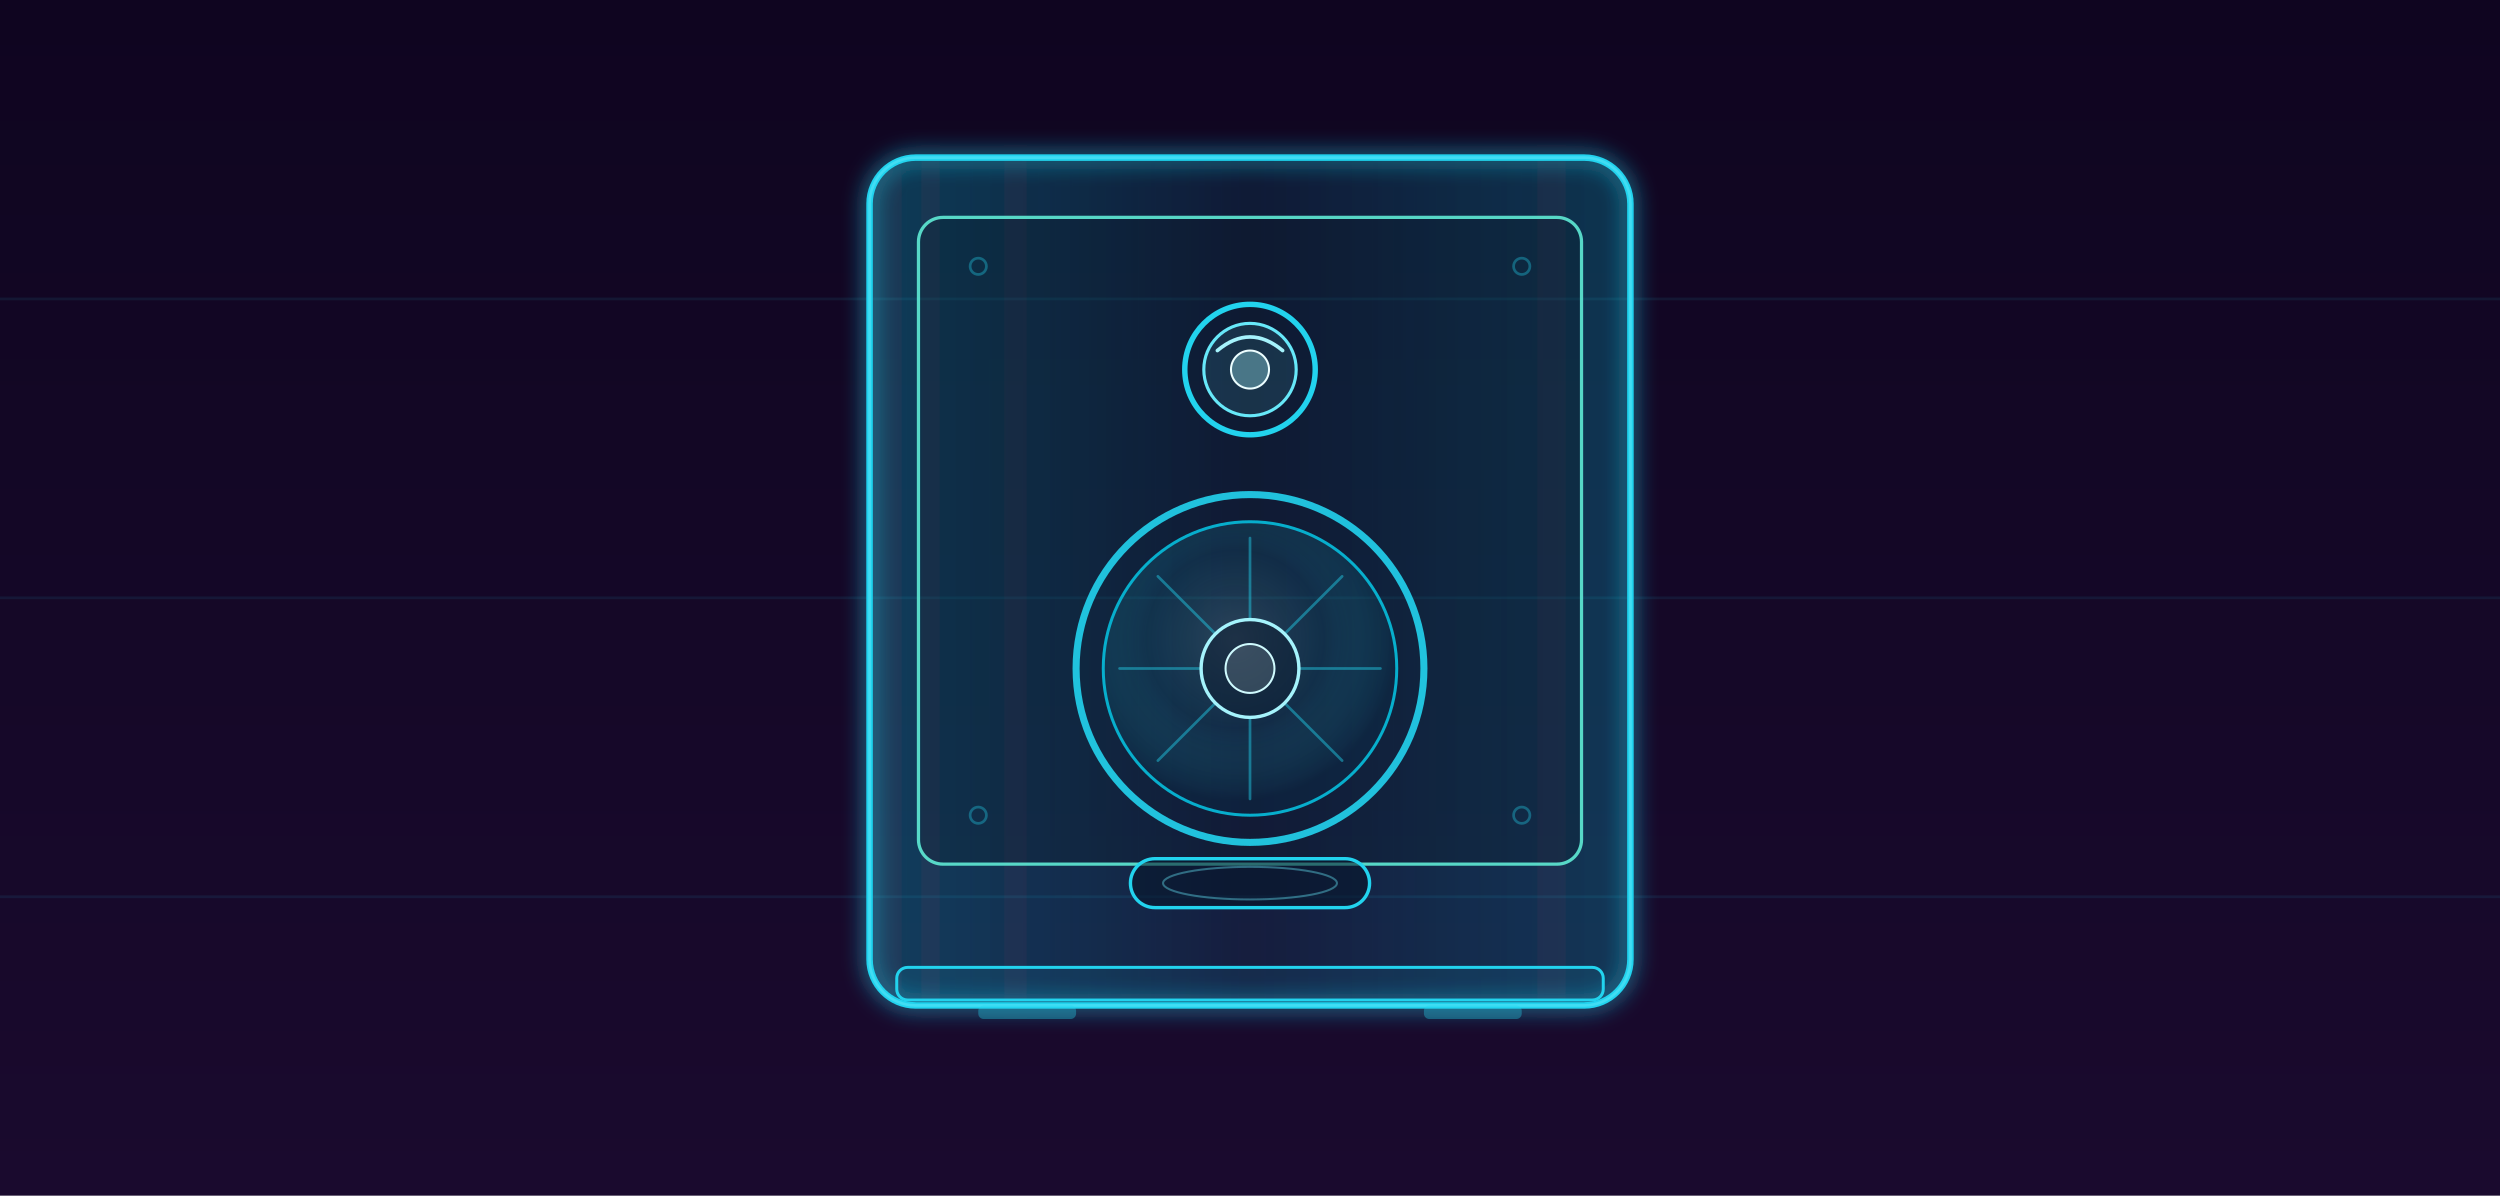
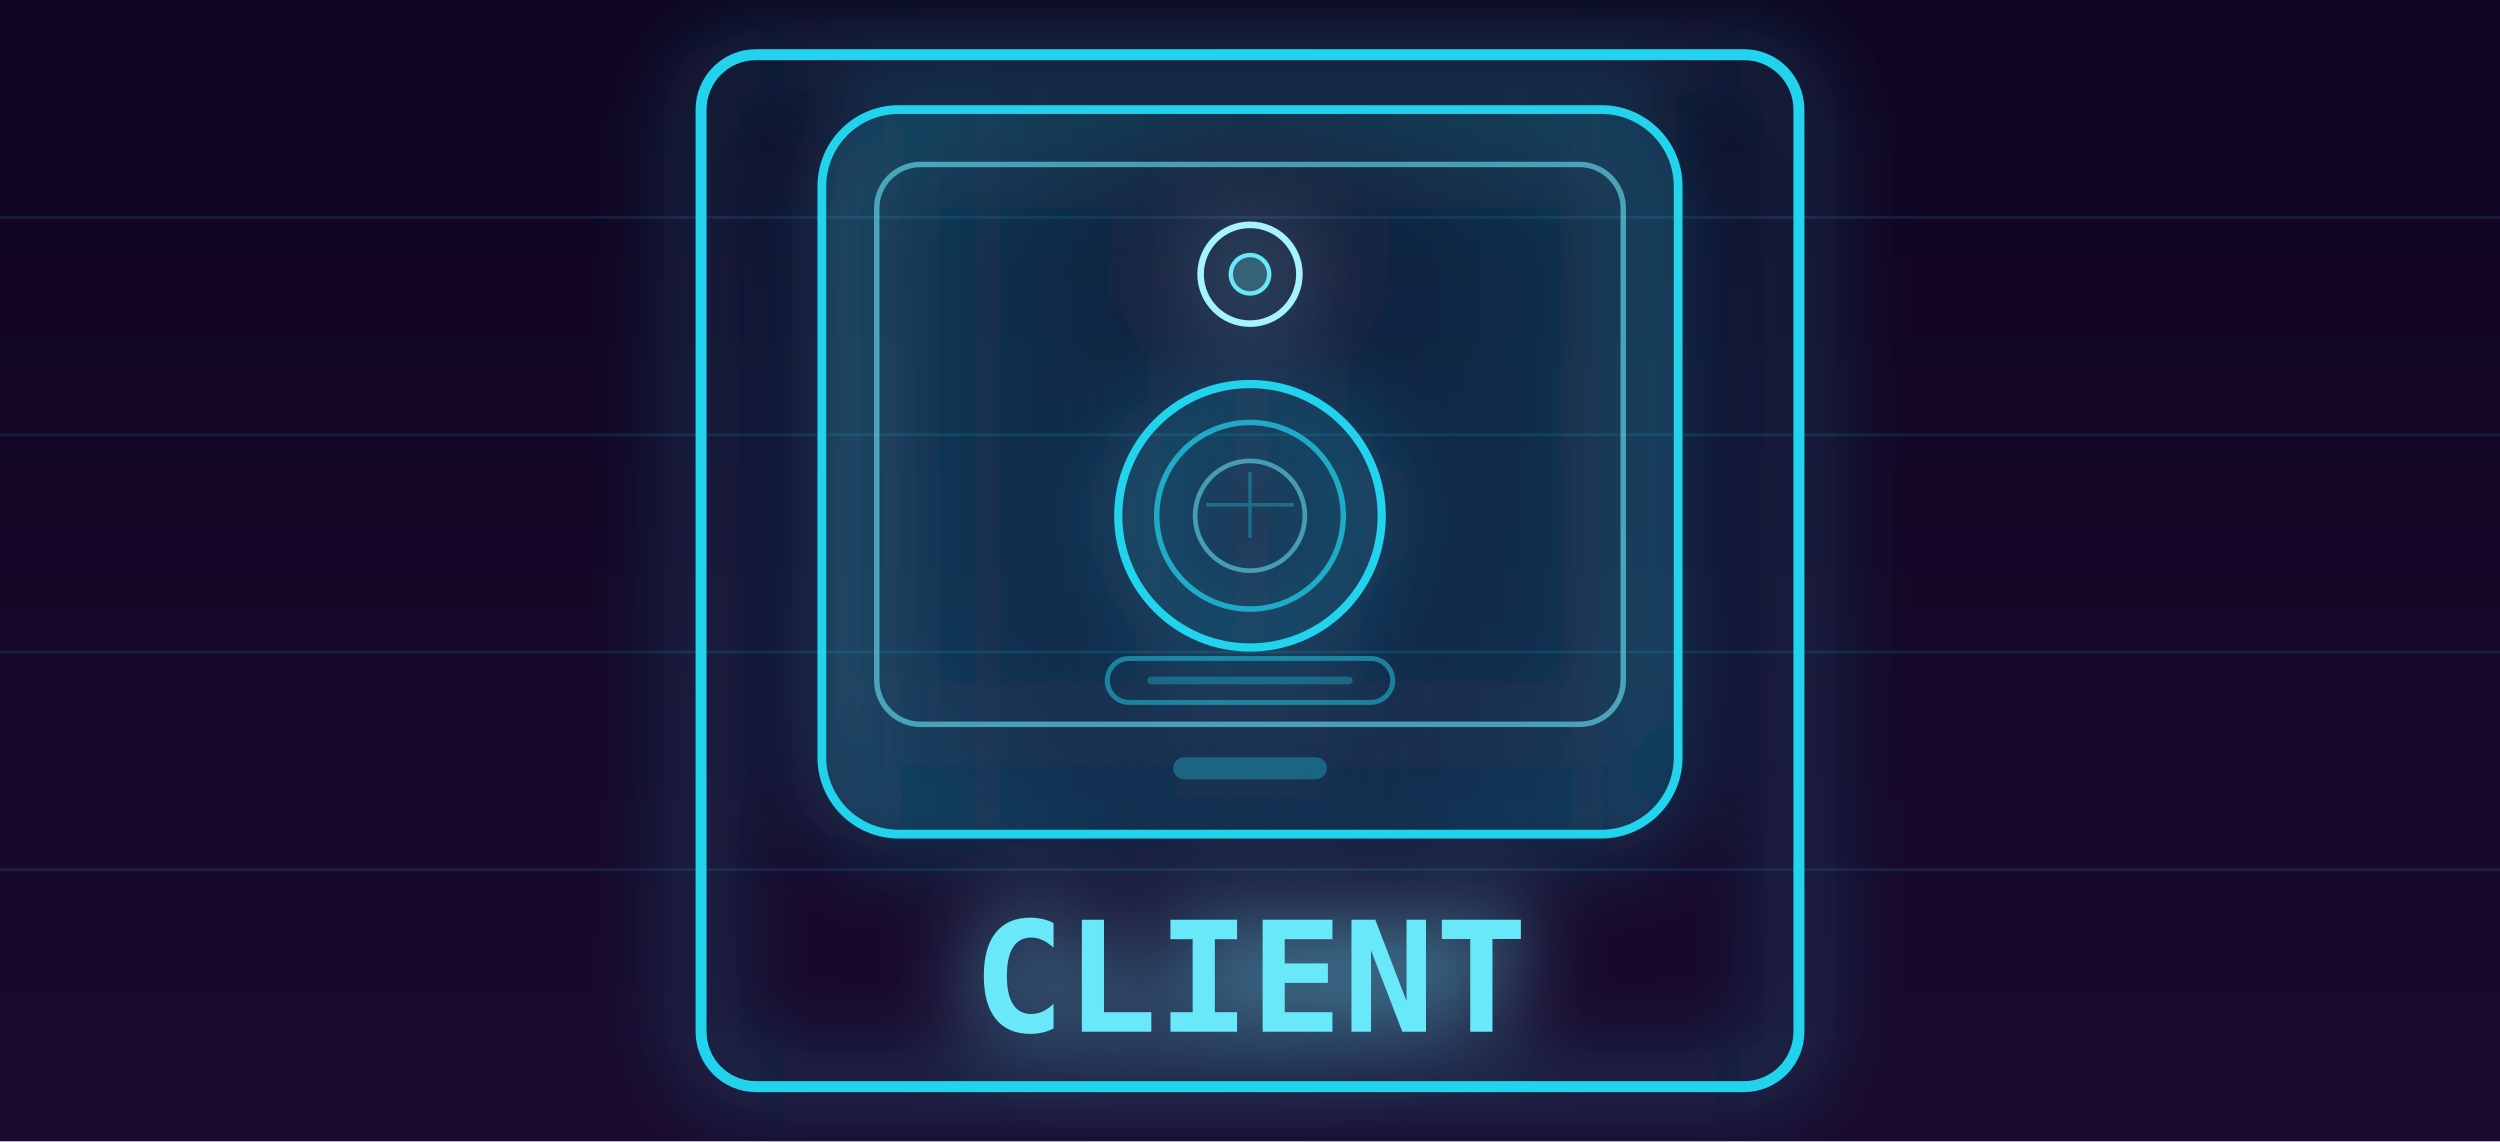
- <svg xmlns="http://www.w3.org/2000/svg" width="920" height="440" viewBox="0 0 920 440" role="img" aria-labelledby="ncf-t ncf-d">
+ <svg xmlns="http://www.w3.org/2000/svg" width="920" height="420" viewBox="0 0 920 420" role="img" aria-labelledby="ncf-t ncf-d">
  <defs>
    <linearGradient id="ncf-sky" x1="0" y1="0" x2="0" y2="1">
      <stop offset="0%" stop-color="#0f0520" />
      <stop offset="100%" stop-color="#1a0a2e" />
    </linearGradient>
+     <filter id="ncf-g2" x="-50%" y="-50%" width="200%" height="200%">
+       <feGaussianBlur stdDeviation="8" result="b2" />
+       <feMerge>
+         <feMergeNode in="b2" />
+         <feMergeNode in="SourceGraphic" />
+       </feMerge>
+     </filter>
    <linearGradient id="ncf-cab" x1="0%" y1="0%" x2="100%" y2="0%">
      <stop offset="0%" stop-color="rgba(34,211,238,0.14)" />
      <stop offset="50%" stop-color="rgba(34,211,238,0.05)" />
      <stop offset="100%" stop-color="rgba(34,211,238,0.12)" />
    </linearGradient>
-     <radialGradient id="ncf-cone" cx="45%" cy="40%" r="55%">
-       <stop offset="0%" stop-color="rgba(165,243,252,0.2)" />
-       <stop offset="55%" stop-color="rgba(34,211,238,0.1)" />
-       <stop offset="100%" stop-color="rgba(8,47,73,0.35)" />
-     </radialGradient>
-     <filter id="ncf-edge" x="-15%" y="-15%" width="130%" height="130%">
-       <feGaussianBlur in="SourceGraphic" stdDeviation="4" result="blur" />
-       <feMerge>
-         <feMergeNode in="blur" />
-         <feMergeNode in="SourceGraphic" />
-       </feMerge>
-     </filter>
  </defs>
-   <rect width="920" height="440" fill="url(#ncf-sky)" />
-   <g stroke="#22d3ee" stroke-width="1" opacity="0.08">
-     <line x1="0" y1="110" x2="920" y2="110" />
-     <line x1="0" y1="220" x2="920" y2="220" />
-     <line x1="0" y1="330" x2="920" y2="330" />
+   <rect width="920" height="420" fill="url(#ncf-sky)" />
+   <g stroke="#22d3ee" stroke-width="1" opacity="0.12">
+     <line x1="0" y1="80" x2="920" y2="80" />
+     <line x1="0" y1="160" x2="920" y2="160" />
+     <line x1="0" y1="240" x2="920" y2="240" />
+     <line x1="0" y1="320" x2="920" y2="320" />
  </g>
-   <g transform="translate(320,58)">
-     <rect x="0" y="0" width="280" height="312" rx="17" fill="url(#ncf-cab)" stroke="#22d3ee" stroke-width="2.4" filter="url(#ncf-edge)" />
-     <rect x="0" y="0" width="280" height="312" rx="17" fill="none" stroke="#67e8f9" stroke-width="1" opacity="0.45" />
-     <rect x="18" y="22" width="244" height="238" rx="9" fill="rgba(8,20,35,0.25)" stroke="#5eead4" stroke-width="1.2" opacity="0.9" />
-     <g stroke="#22d3ee" stroke-width="1" opacity="0.35" fill="none">
-       <circle cx="40" cy="40" r="3" />
-       <circle cx="240" cy="40" r="3" />
-       <circle cx="40" cy="242" r="3" />
-       <circle cx="240" cy="242" r="3" />
-     </g>
-     <g transform="translate(140,78)">
-       <circle r="24" fill="none" stroke="#22d3ee" stroke-width="2" />
-       <circle r="17" fill="rgba(103,232,249,0.12)" stroke="#67e8f9" stroke-width="1.15" />
-       <path d="M -12 -7 Q 0 -17 12 -7" fill="none" stroke="#a5f3fc" stroke-width="1.35" stroke-linecap="round" />
-       <circle r="7" fill="rgba(165,243,252,0.35)" stroke="#ecfeff" stroke-width="0.75" />
-     </g>
-     <g transform="translate(140,188)">
-       <circle r="64" fill="none" stroke="#22d3ee" stroke-width="2.6" opacity="0.9" />
-       <circle r="54" fill="url(#ncf-cone)" stroke="#06b6d4" stroke-width="1.1" opacity="0.95" />
-       <g stroke="#22d3ee" stroke-width="1" stroke-linecap="round" opacity="0.45">
-         <line x1="0" y1="-18" x2="0" y2="-48" />
-         <line x1="12.7" y1="-12.7" x2="33.9" y2="-33.9" />
-         <line x1="18" y1="0" x2="48" y2="0" />
-         <line x1="12.7" y1="12.7" x2="33.9" y2="33.9" />
-         <line x1="0" y1="18" x2="0" y2="48" />
-         <line x1="-12.7" y1="12.7" x2="-33.9" y2="33.9" />
-         <line x1="-18" y1="0" x2="-48" y2="0" />
-         <line x1="-12.7" y1="-12.7" x2="-33.9" y2="-33.9" />
-       </g>
-       <circle r="18" fill="rgba(15,30,50,0.5)" stroke="#a5f3fc" stroke-width="1.25" />
-       <circle r="9" fill="rgba(236,254,255,0.15)" stroke="#cffafe" stroke-width="0.75" />
-     </g>
-     <rect x="96" y="258" width="88" height="18" rx="9" fill="rgba(6,20,40,0.55)" stroke="#22d3ee" stroke-width="1.25" />
-     <ellipse cx="140" cy="267" rx="32" ry="6" fill="none" stroke="#67e8f9" stroke-width="0.75" opacity="0.4" />
-     <rect x="10" y="298" width="260" height="12" rx="4" fill="rgba(34,211,238,0.08)" stroke="#22d3ee" stroke-width="1.1" />
-     <rect x="40" y="312" width="36" height="5" rx="2" fill="#22d3ee" opacity="0.35" />
-     <rect x="204" y="312" width="36" height="5" rx="2" fill="#22d3ee" opacity="0.35" />
+   <g transform="translate(460, 210) scale(2.02) translate(-100, -94)" filter="url(#ncf-g2)">
+     <rect width="200" height="188" rx="10" fill="none" stroke="#22d3ee" stroke-width="2" />
+     <rect x="22" y="10" width="156" height="132" rx="14" fill="url(#ncf-cab)" stroke="#22d3ee" stroke-width="1.6" />
+     <rect x="32" y="20" width="136" height="102" rx="8" fill="none" stroke="#67e8f9" stroke-width="1" opacity="0.6" />
+     <circle cx="100" cy="40" r="9" fill="none" stroke="#a5f3fc" stroke-width="1.2" />
+     <circle cx="100" cy="40" r="3.5" fill="rgba(103,232,249,0.22)" stroke="#67e8f9" stroke-width="0.8" />
+     <circle cx="100" cy="84" r="24" fill="rgba(34,211,238,0.06)" stroke="#22d3ee" stroke-width="1.5" />
+     <circle cx="100" cy="84" r="17" fill="none" stroke="#22d3ee" stroke-width="1" opacity="0.72" />
+     <circle cx="100" cy="84" r="10" fill="none" stroke="#67e8f9" stroke-width="0.85" opacity="0.55" />
+     <path d="M92 82h16M100 76v12" stroke="#22d3ee" stroke-width="0.65" opacity="0.32" />
+     <rect x="74" y="110" width="52" height="8" rx="4" fill="none" stroke="#22d3ee" stroke-width="0.9" opacity="0.5" />
+     <line x1="82" y1="114" x2="118" y2="114" stroke="#22d3ee" stroke-width="1.4" stroke-linecap="round" opacity="0.32" />
+     <rect x="86" y="128" width="28" height="4" rx="2" fill="#22d3ee" opacity="0.32" />
+     <text x="100" y="178" text-anchor="middle" fill="#67e8f9" font-family="monospace" font-size="28" font-weight="600">CLIENT</text>
  </g>
</svg>
